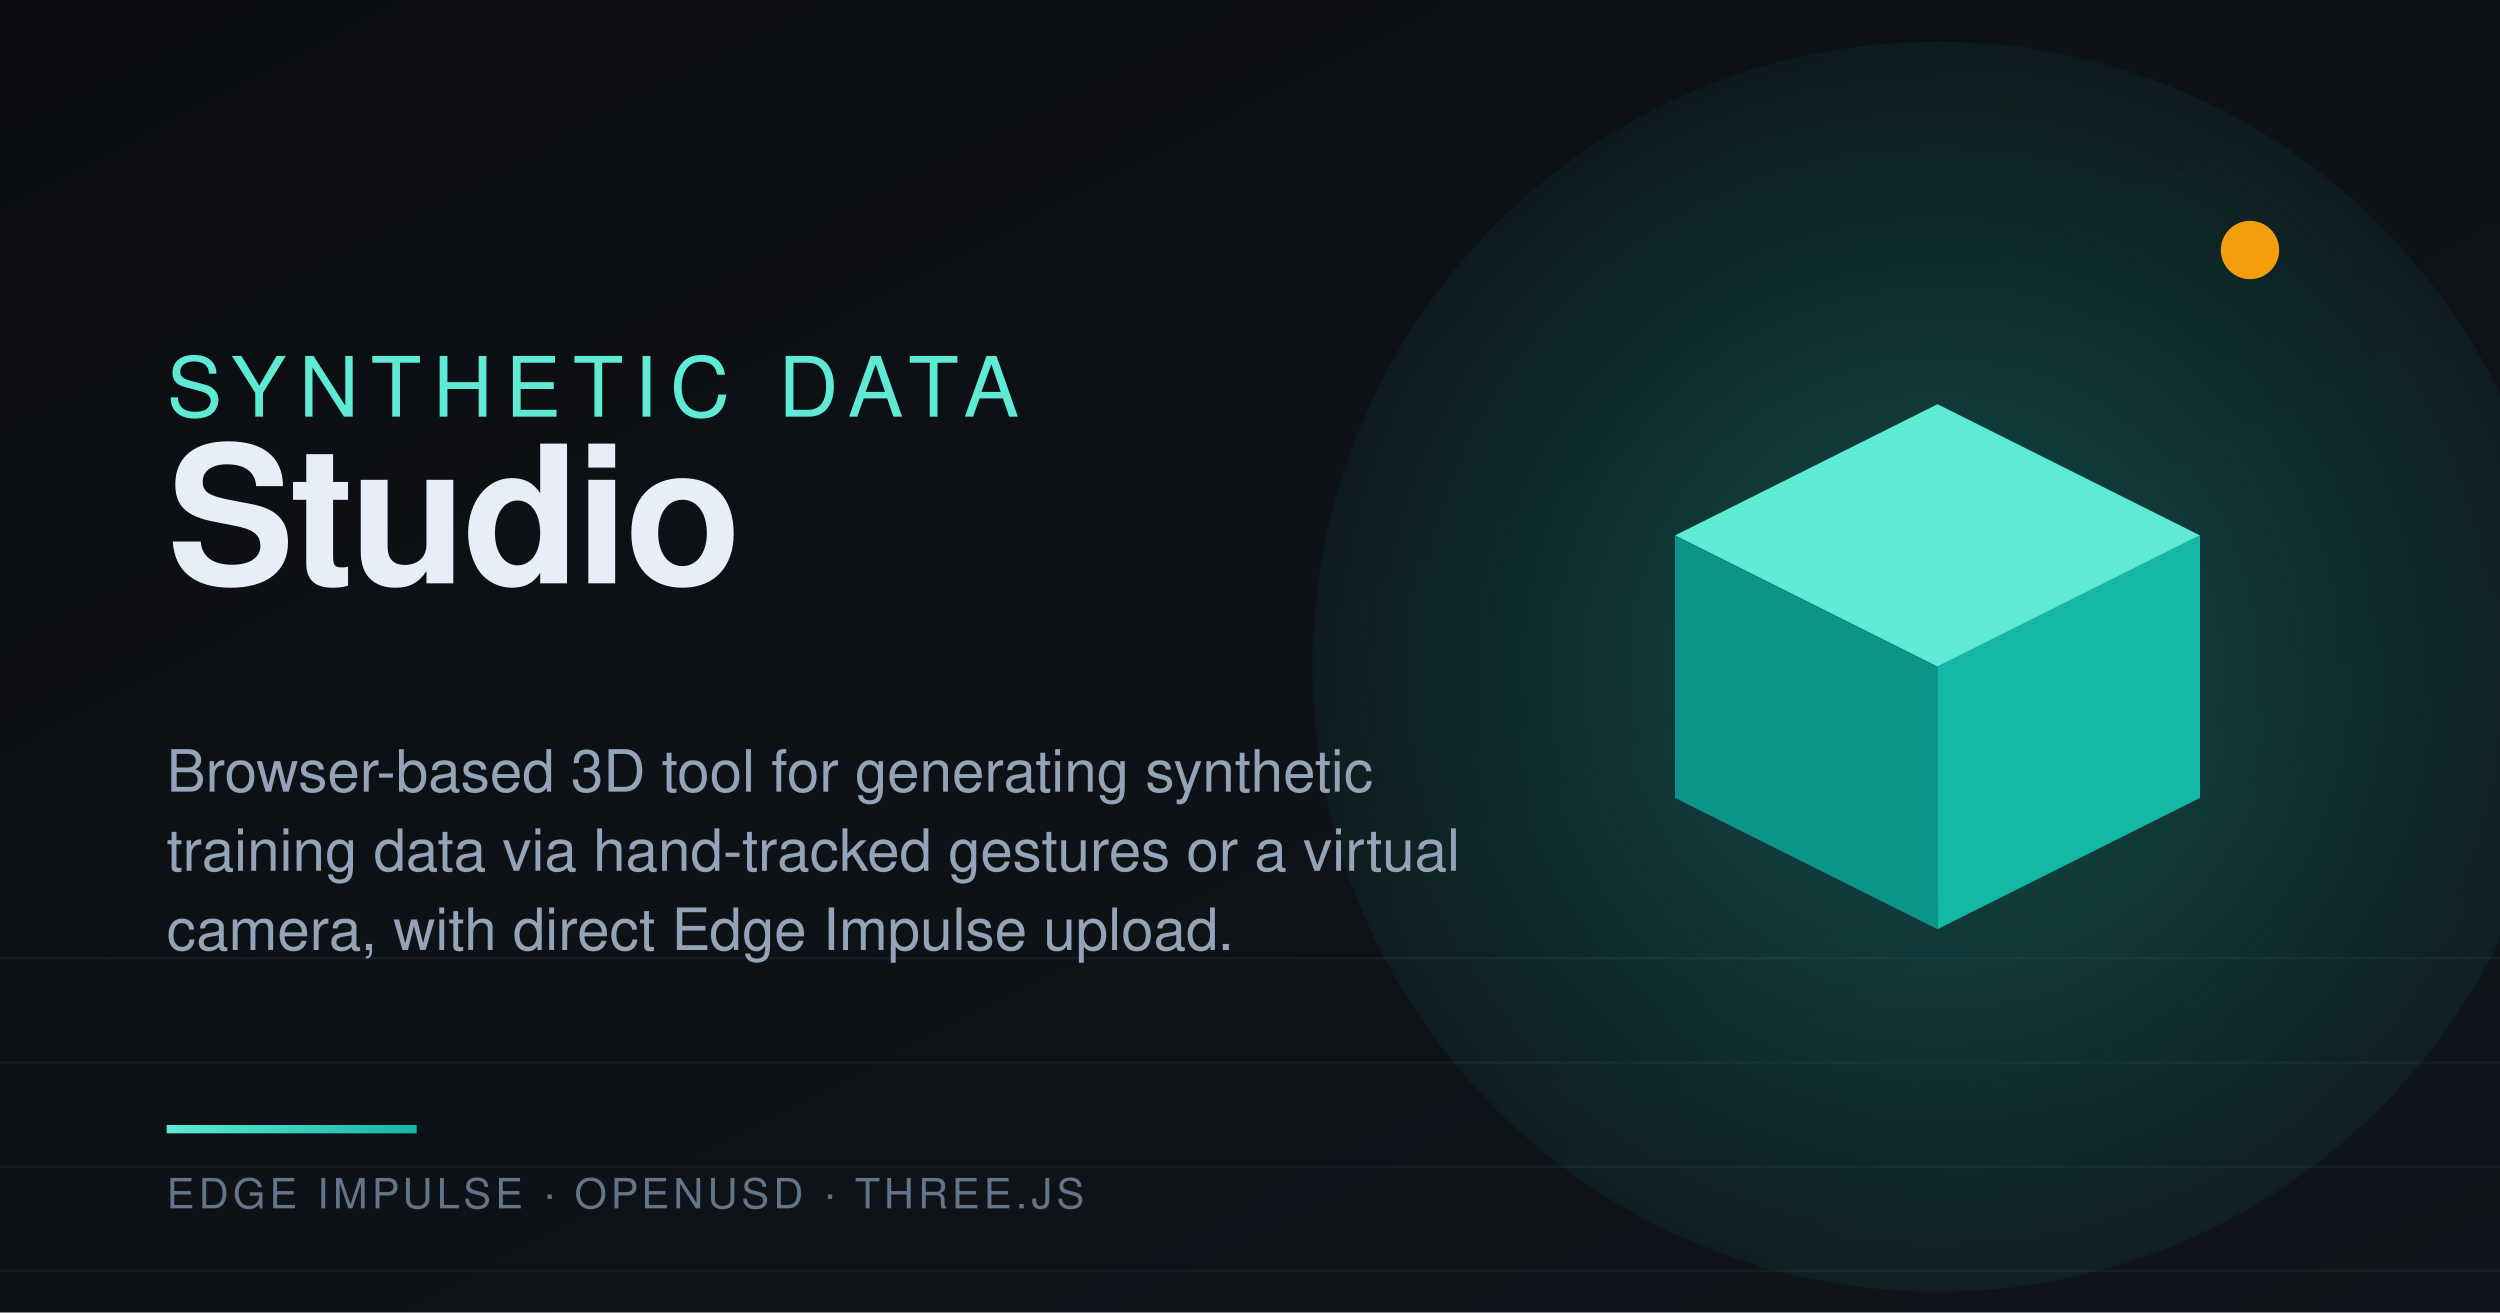
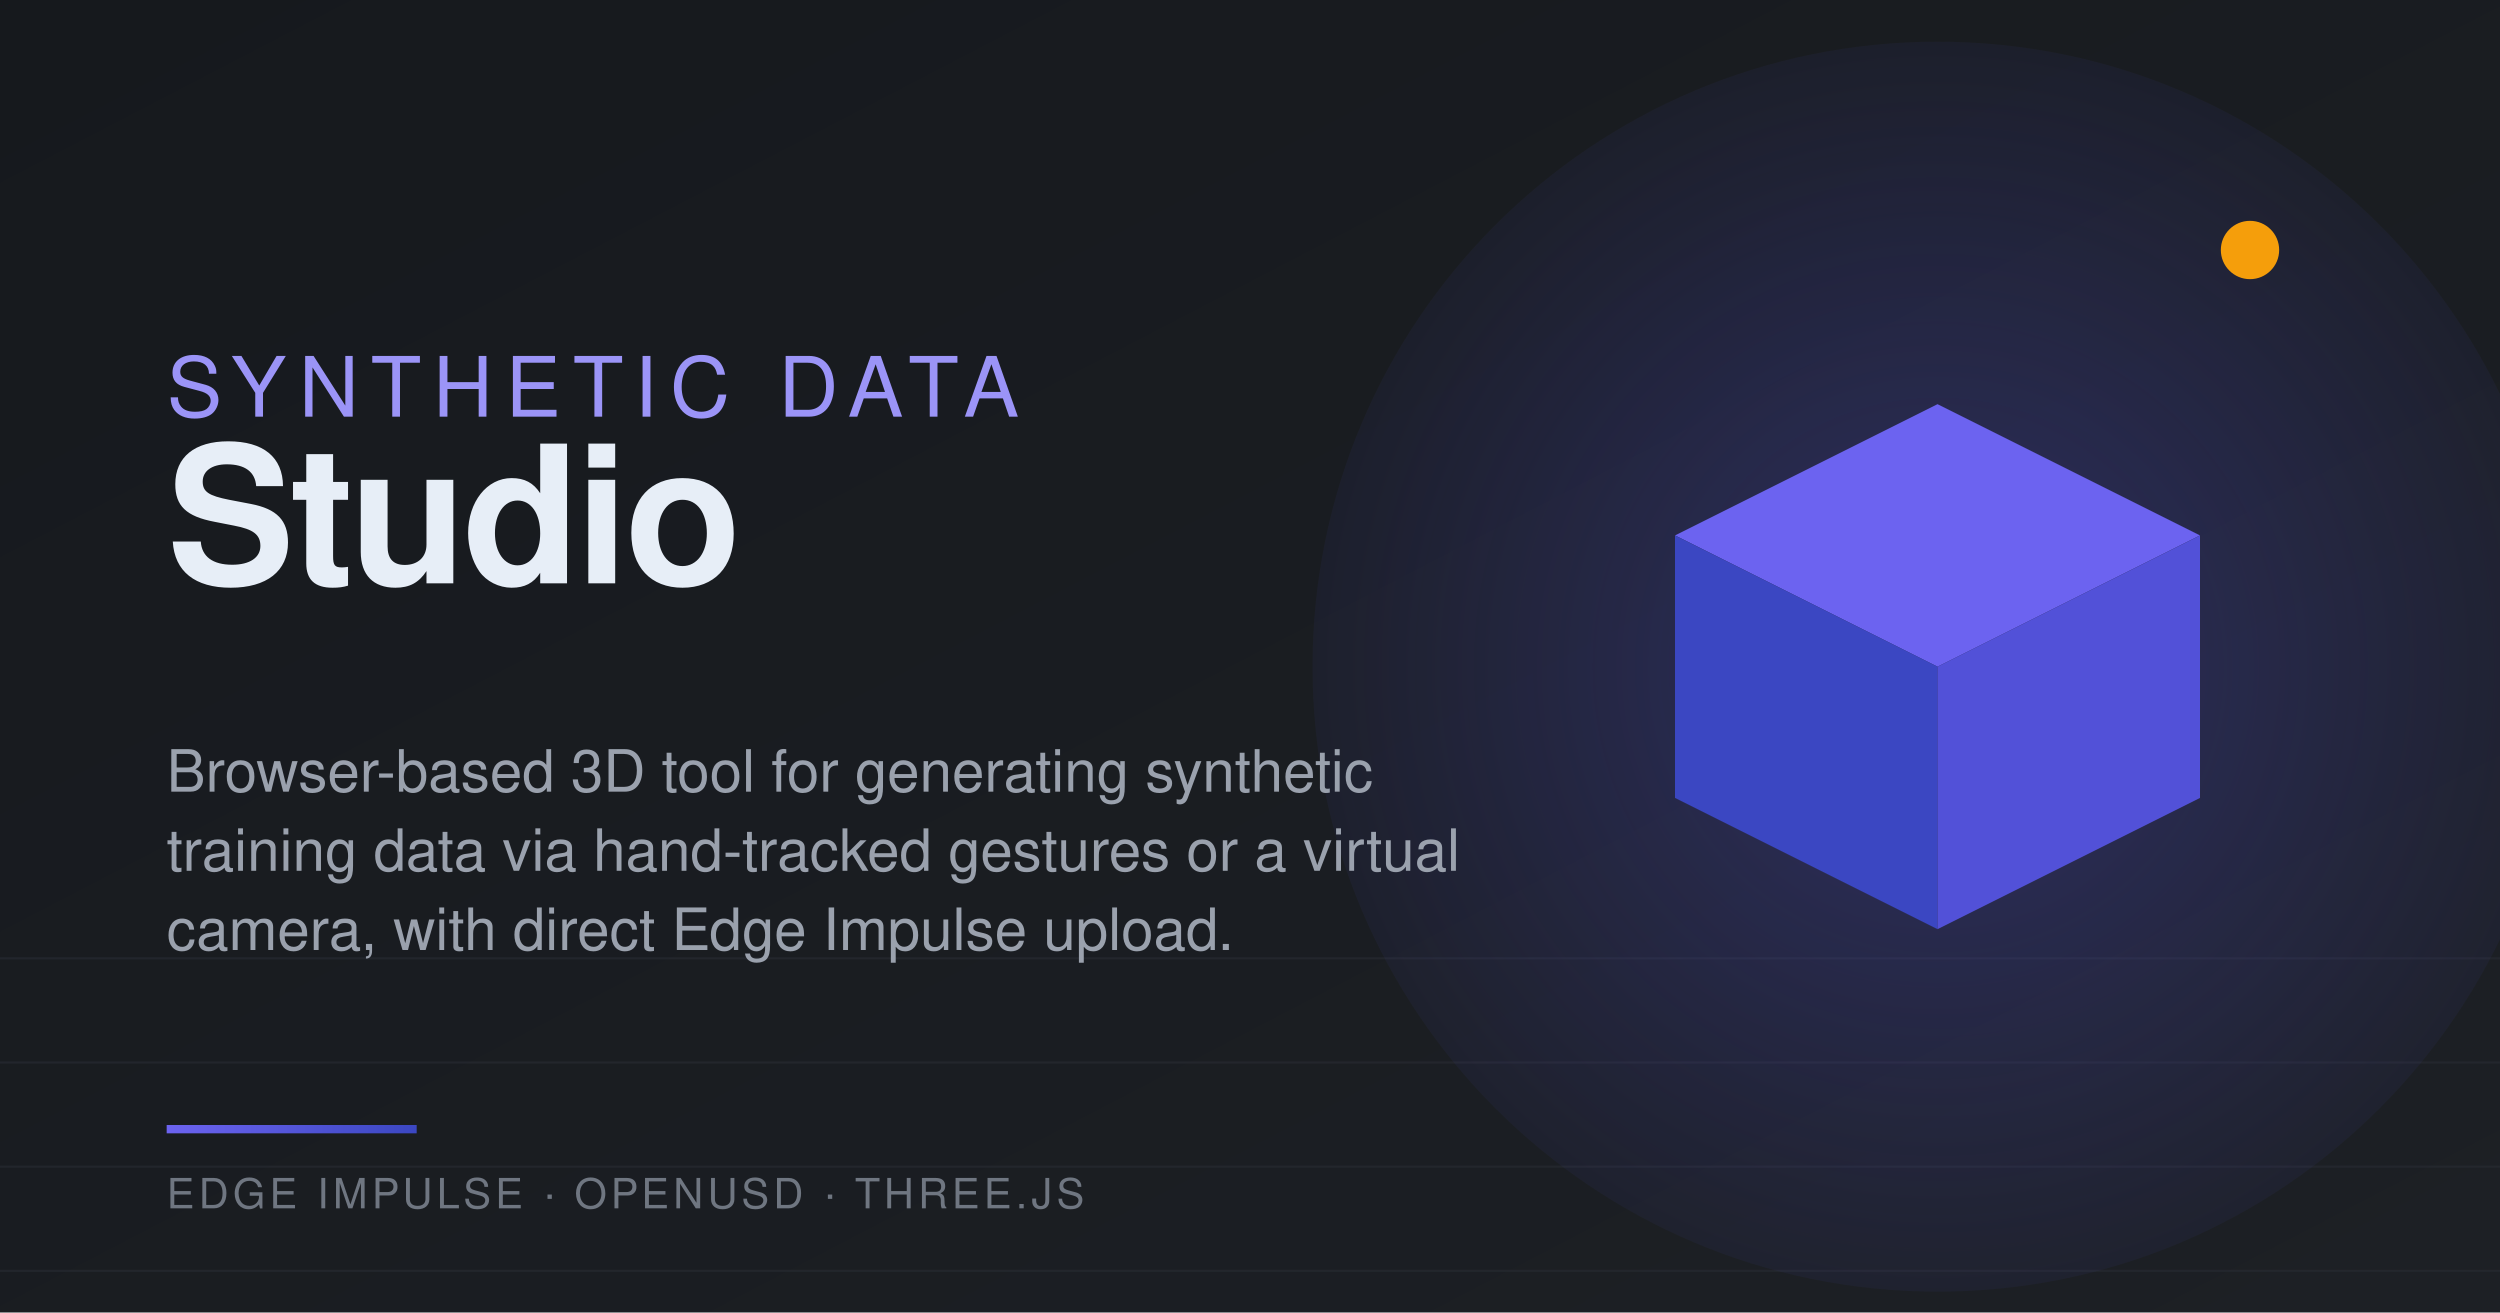
<svg xmlns="http://www.w3.org/2000/svg" viewBox="0 0 1200 630" width="1200" height="630">
  <defs>
    <linearGradient id="bg" x1="0" y1="0" x2="1" y2="1">
-       <stop offset="0" stop-color="#0b0d10" />
-       <stop offset="1" stop-color="#11161c" />
+       <stop offset="0" stop-color="#16191d" />
+       <stop offset="1" stop-color="#1d2025" />
    </linearGradient>
    <linearGradient id="accent" x1="0" y1="0" x2="1" y2="0">
-       <stop offset="0" stop-color="#5eead4" />
-       <stop offset="1" stop-color="#14b8a6" />
+       <stop offset="0" stop-color="#6c63f0" />
+       <stop offset="1" stop-color="#3b47c2" />
    </linearGradient>
    <radialGradient id="cubeGlow" cx="0.5" cy="0.5" r="0.6">
-       <stop offset="0" stop-color="#14b8a6" stop-opacity="0.35" />
-       <stop offset="1" stop-color="#14b8a6" stop-opacity="0" />
+       <stop offset="0" stop-color="#5251d8" stop-opacity="0.35" />
+       <stop offset="1" stop-color="#5251d8" stop-opacity="0" />
    </radialGradient>
  </defs>
  <rect width="1200" height="630" fill="url(#bg)" />
-   <g stroke="#1c2530" stroke-width="1" opacity="0.6">
+   <g stroke="#262a31" stroke-width="1" opacity="0.7">
    <path d="M0 460 L1200 460" />
    <path d="M0 510 L1200 510" />
    <path d="M0 560 L1200 560" />
    <path d="M0 610 L1200 610" />
  </g>
  <circle cx="930" cy="320" r="300" fill="url(#cubeGlow)" />
  <g transform="translate(930 320) scale(7)">
-     <path d="M 0 -18 L 18 -9 L 0 0 L -18 -9 Z" fill="#5eead4" />
-     <path d="M -18 -9 L 0 0 L 0 18 L -18 9 Z" fill="#0d9488" />
-     <path d="M 18 -9 L 0 0 L 0 18 L 18 9 Z" fill="#14b8a6" />
+     <path d="M 0 -18 L 18 -9 L 0 0 L -18 -9 Z" fill="#6c63f0" />
+     <path d="M -18 -9 L 0 0 L 0 18 L -18 9 Z" fill="#3b47c2" />
+     <path d="M 18 -9 L 0 0 L 0 18 L 18 9 Z" fill="#5251d8" />
  </g>
  <circle cx="1080" cy="120" r="14" fill="#f59e0b" />
  <g font-family="Helvetica Neue, Helvetica, Arial, sans-serif" fill="#e7eef7">
-     <text x="80" y="200" font-size="40" font-weight="500" fill="#5eead4" letter-spacing="6">SYNTHETIC DATA</text>
+     <text x="80" y="200" font-size="40" font-weight="500" fill="#9b94f7" letter-spacing="6">SYNTHETIC DATA</text>
    <text x="80" y="280" font-size="92" font-weight="700" letter-spacing="-2">Studio</text>
-     <text x="80" y="380" font-size="28" font-weight="400" fill="#94a3b8">
+     <text x="80" y="380" font-size="28" font-weight="400" fill="#9aa1ad">
      <tspan x="80" dy="0">Browser-based 3D tool for generating synthetic</tspan>
      <tspan x="80" dy="38">training data via hand-tracked gestures or a virtual</tspan>
      <tspan x="80" dy="38">camera, with direct Edge Impulse upload.</tspan>
    </text>
  </g>
  <rect x="80" y="540" width="120" height="4" fill="url(#accent)" />
-   <text x="80" y="580" font-family="Helvetica Neue, Helvetica, Arial, sans-serif" font-size="20" fill="#64748b" letter-spacing="2">EDGE IMPULSE · OPENUSD · THREE.JS</text>
+   <text x="80" y="580" font-family="Helvetica Neue, Helvetica, Arial, sans-serif" font-size="20" fill="#6f7681" letter-spacing="2">EDGE IMPULSE · OPENUSD · THREE.JS</text>
</svg>
